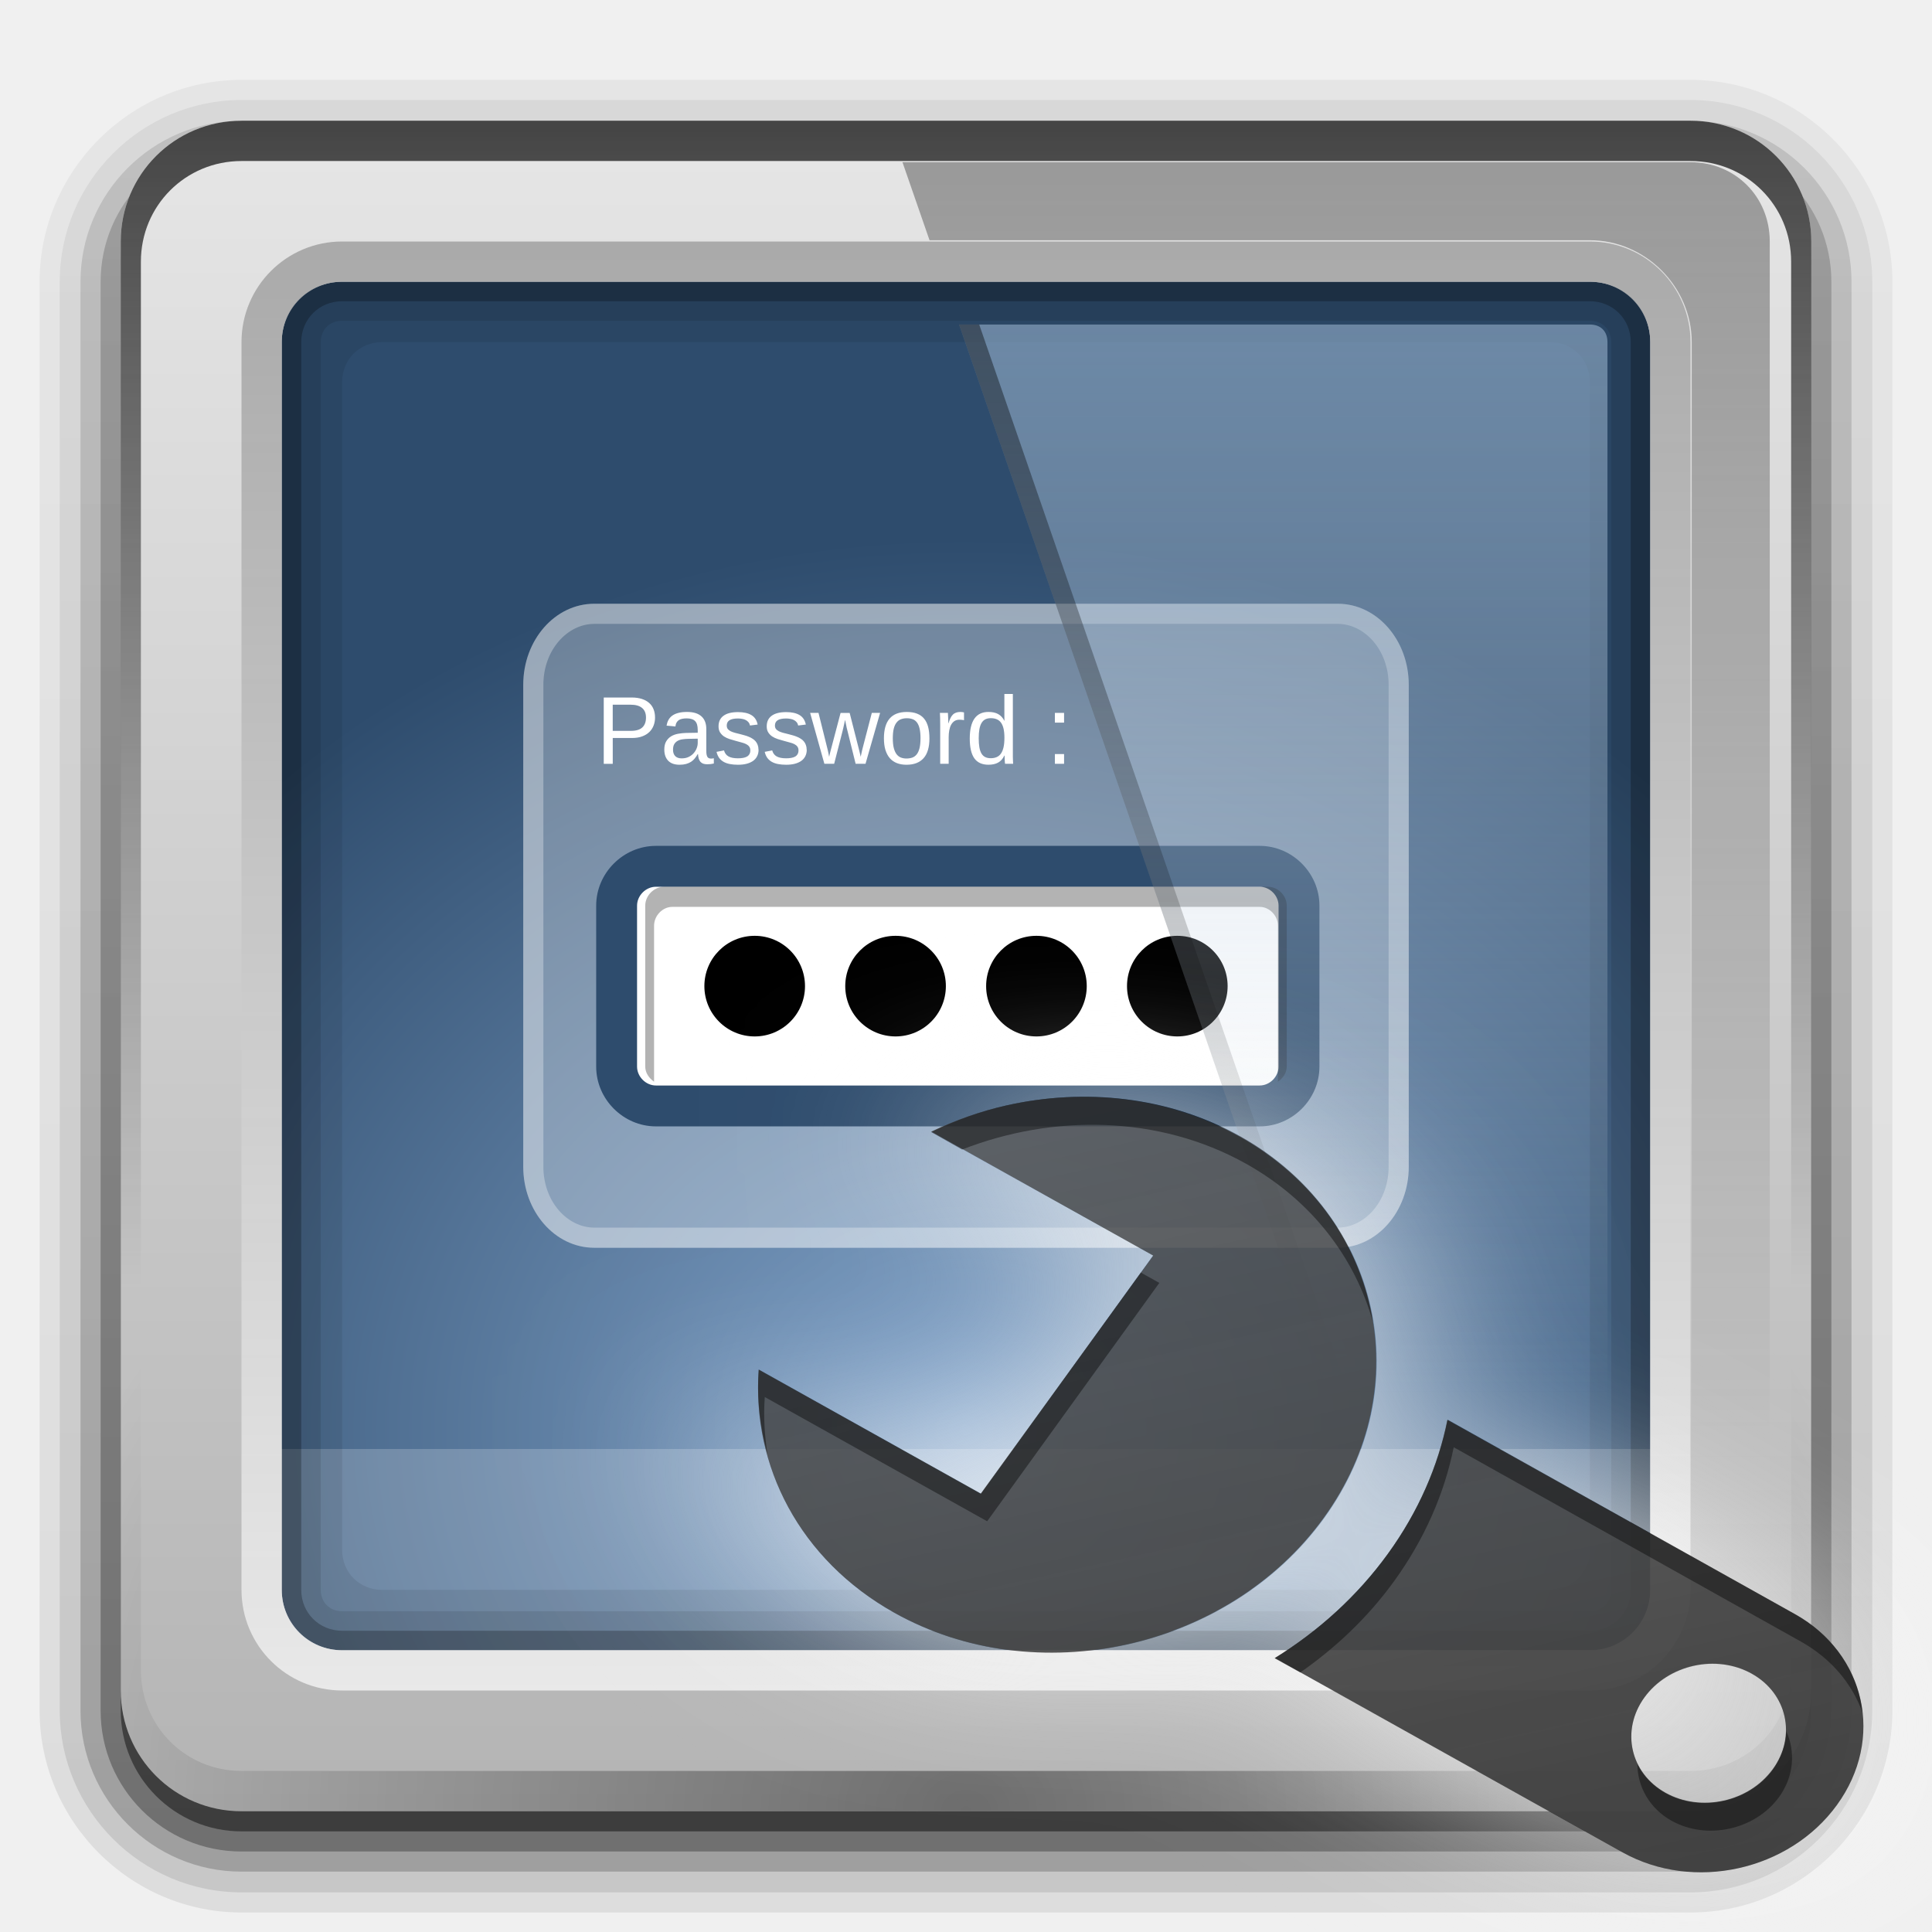
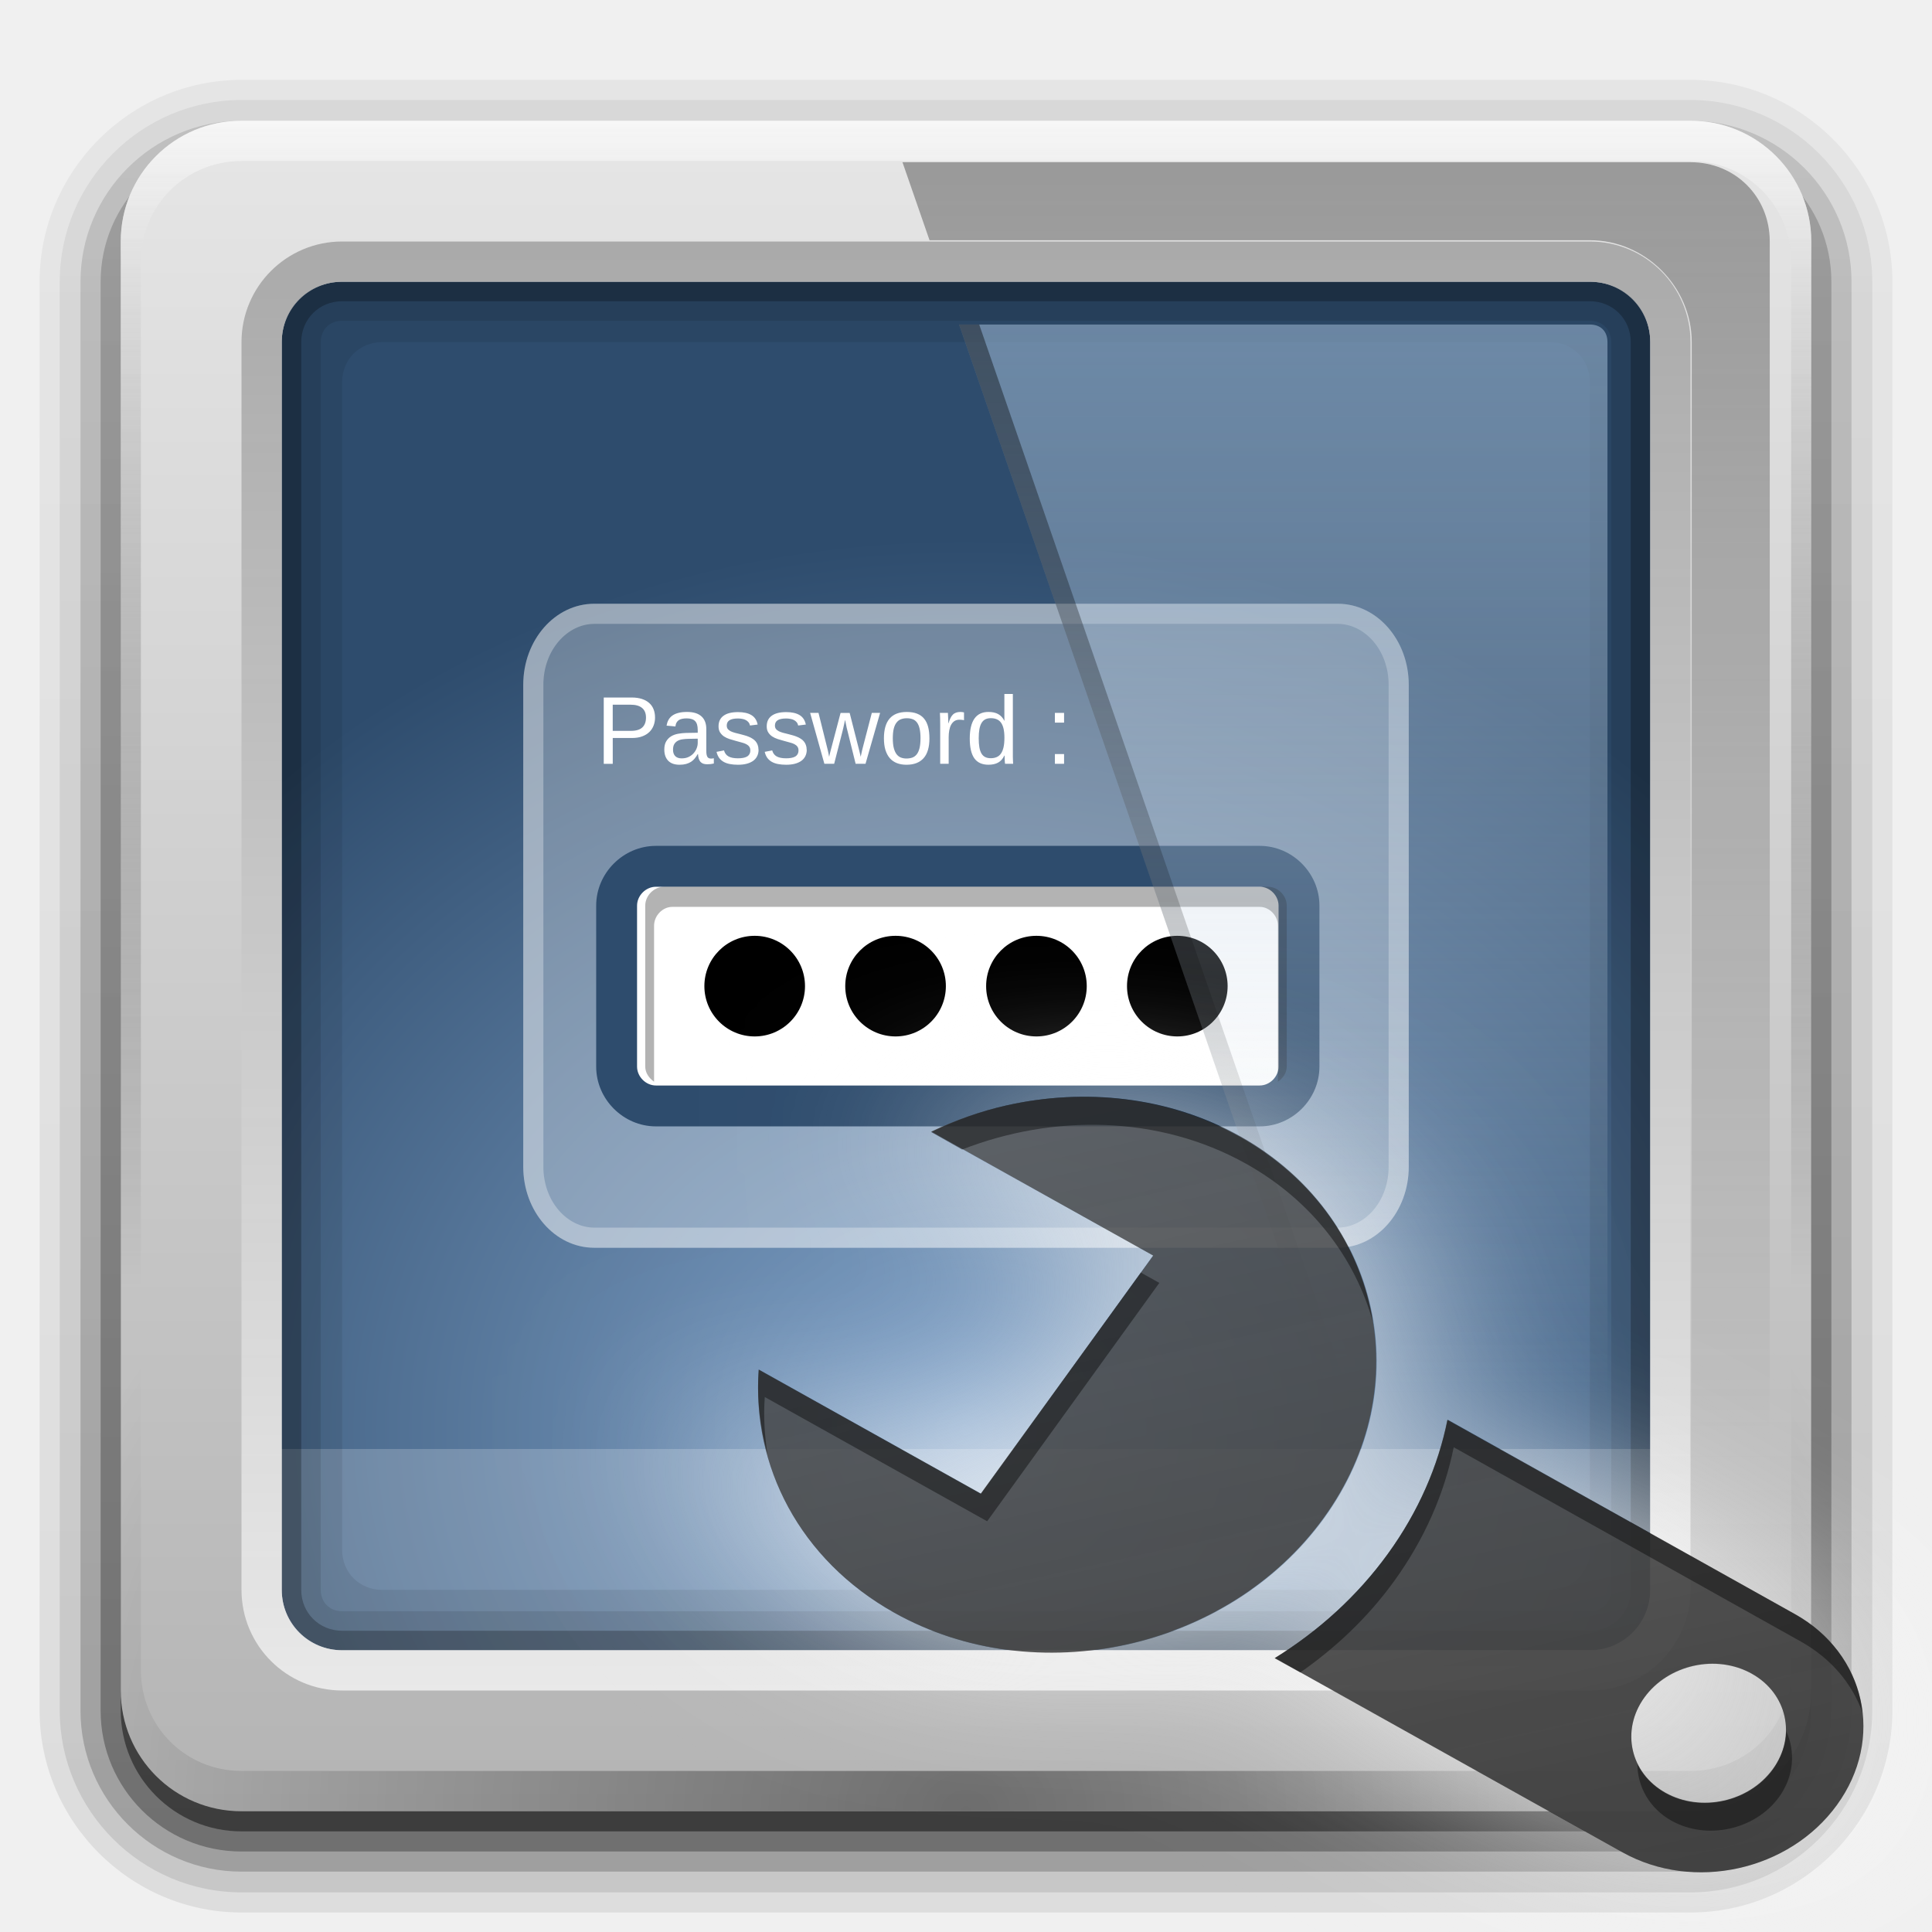
<svg xmlns="http://www.w3.org/2000/svg" xmlns:xlink="http://www.w3.org/1999/xlink" height="96" width="96" version="1.1" id="svg2">
  <defs id="defs4">
+     <linearGradient stop-color="#fff" id="linearGradient902">
+       <stop id="stop898" offset="0" style="stop-color:#fefefe;stop-opacity:1" />
+       <stop id="stop900" offset="1" stop-opacity="0" />
+     </linearGradient>
    <linearGradient id="d" stop-color="#fff">
      <stop offset="0" id="stop7" />
      <stop stop-opacity="0" offset="1" id="stop9" />
    </linearGradient>
    <linearGradient id="c" y2="7.016" gradientUnits="userSpaceOnUse" x2="45.448" gradientTransform="matrix(1.0059 0 0 .99417 100 0)" y1="92.54" x1="45.448">
      <stop offset="0" id="stop12" />
      <stop stop-opacity=".588" offset="1" id="stop14" />
    </linearGradient>
    <radialGradient id="g" gradientUnits="userSpaceOnUse" cy="-15.871" cx="56.066" gradientTransform="matrix(-.0022617 -1.2346 1.3856 0 70.085 140.27)" r="35.938">
      <stop stop-color="#80a2c8" offset="0" id="stop17" />
      <stop stop-color="#2e4c6d" offset="1" id="stop19" />
    </radialGradient>
    <radialGradient id="f" gradientUnits="userSpaceOnUse" cy="80.843" cx="47.098" gradientTransform="matrix(1.3113,-5.2817e-8,4.5812e-8,1.1374,-14.662,-10.848)" r="38.957">
      <stop stop-color="#2fc044" offset="0" id="stop22" />
      <stop stop-color="#246d2f" offset="1" id="stop24" />
    </radialGradient>
    <linearGradient id="p" y2="69.688" xlink:href="#d" gradientUnits="userSpaceOnUse" x2="65.156" y1="16.125" x1="65.156" />
    <linearGradient id="o" y2="69.688" gradientUnits="userSpaceOnUse" x2="65.156" y1="16.125" x1="65.156">
      <stop stop-color="#9cb7d2" offset="0" id="stop28" />
      <stop stop-color="#e7edf3" stop-opacity="0" offset="1" id="stop30" />
    </linearGradient>
    <linearGradient id="n" stop-color="#fff" y2="72.766" gradientUnits="userSpaceOnUse" x2="76.451" y1="8.062" x1="76.451">
      <stop offset="0" id="stop33" />
      <stop stop-opacity="0" offset="1" id="stop35" />
    </linearGradient>
    <radialGradient id="e" stop-color="#fff" gradientUnits="userSpaceOnUse" cy="90.172" cx="48" gradientTransform="matrix(1.1573 0 0 .99591 -7.551 .19713)" r="42">
      <stop offset="0" id="stop38" />
      <stop stop-opacity="0" offset="1" id="stop40" />
    </radialGradient>
    <linearGradient id="m" y2="83.295" gradientUnits="userSpaceOnUse" x2="43.179" gradientTransform="matrix(1.0294,0,0,1.0294,-1.4118,-1.4118)" y1="13" x1="43.179">
      <stop stop-color="#919191" offset="0" id="stop43" />
      <stop stop-color="#fdfdfd" offset="1" id="stop45" />
    </linearGradient>
-     <linearGradient id="l" y2="63.893" xlink:href="#d" gradientUnits="userSpaceOnUse" x2="36.357" y1="6" x1="36.357" />
+     <linearGradient id="l" y2="63.893" xlink:href="#linearGradient902" gradientUnits="userSpaceOnUse" x2="36.357" y1="6" x1="36.357" />
    <linearGradient id="k" y2="5.988" gradientUnits="userSpaceOnUse" x2="48" y1="90" x1="48">
      <stop stop-color="#b4b4b4" offset="0" id="stop49" />
      <stop stop-color="#e6e6e6" offset="1" id="stop51" />
    </linearGradient>
    <linearGradient id="j" y2="6" xlink:href="#c" gradientUnits="userSpaceOnUse" x2="32.251" gradientTransform="translate(0,1)" y1="90" x1="32.251" />
    <linearGradient id="i" y2="6" xlink:href="#c" gradientUnits="userSpaceOnUse" x2="32.251" gradientTransform="matrix(1.0238 0 0 1.0119 -1.1429 .929)" y1="90" x1="32.251" />
    <linearGradient id="h" y2="90.239" xlink:href="#c" gradientUnits="userSpaceOnUse" x2="32.251" gradientTransform="matrix(1.0238,0,0,-1.0119,-1.1429,98.071)" y1="6.132" x1="32.251" />
    <clipPath id="clipPath3788">
      <path d="m -84,12 c -2.216,0 -4,1.784 -4,4 l 0,52 c 0,2.216 1.784,4 4,4 l 64,0 c 2.216,0 4,-1.784 4,-4 l 0,-52 c 0,-2.216 -1.784,-4 -4,-4 l -64,0 z m 24.969,14 c 2.832,-0.012 5.683,0.923 7.844,2.844 4.303,3.825 4.303,10.05 0,13.875 -4.303,3.825 -11.291,3.825 -15.594,0 -2.881,-2.561 -3.821,-6.203 -2.844,-9.469 l 6.75,6 7.781,-6.938 -6.75,-5.969 c 0.918,-0.217 1.869,-0.34 2.812,-0.344 z m 12.875,14.25 10.531,9.375 c 2.158,1.918 2.158,5.019 0,6.938 -2.158,1.918 -5.623,1.918 -7.781,0 l -10.562,-9.375 c 1.712,-0.597 3.335,-1.52 4.719,-2.75 1.384,-1.23 2.422,-2.666 3.094,-4.188 z M -39.5,50.656 c -0.705,0 -1.431,0.241 -1.969,0.719 -1.076,0.956 -1.076,2.512 0,3.469 1.076,0.956 2.83,0.956 3.906,0 1.076,-0.956 1.076,-2.512 0,-3.469 -0.538,-0.478 -1.232,-0.719 -1.938,-0.719 z" id="path3790" style="fill:#803300;fill-opacity:1;fill-rule:nonzero;stroke:none;display:inline" />
    </clipPath>
    <filter x="-0.227" y="-0.255" width="1.453" height="1.51" color-interpolation-filters="sRGB" id="filter3784">
      <feGaussianBlur id="feGaussianBlur3786" stdDeviation="3.4" />
    </filter>
    <linearGradient x1="47.495" y1="58.697" x2="47.495" y2="26.072" id="linearGradient3761" xlink:href="#linearGradient3767" gradientUnits="userSpaceOnUse" gradientTransform="translate(-4.344614,-6.803787)" />
    <linearGradient id="linearGradient3767">
      <stop id="stop3769" style="stop-color:#414141;stop-opacity:1;" offset="0" />
      <stop id="stop3771" style="stop-color:#4d4d4d;stop-opacity:0.788;" offset="1" />
    </linearGradient>
  </defs>
  <g fill="url(#h)" id="g56">
    <path opacity="0.08" d="m12 95.031c-5.511 0-10.031-4.52-10.031-10.031v-71c0-5.511 4.52-10.031 10.031-10.031h72c5.511 0 10.031 4.52 10.031 10.031v71c0 5.511-4.52 10.031-10.031 10.031h-72z" id="path58" />
    <path opacity=".1" d="m12 94.031c-4.972 0-9.031-4.06-9.031-9.031v-71c0-4.972 4.06-9.031 9.031-9.031h72c4.972 0 9.031 4.06 9.031 9.031v71c0 4.972-4.06 9.031-9.031 9.031h-72z" id="path60" />
    <path opacity=".2" d="m12 93c-4.409 0-8-3.591-8-8v-71c0-4.409 3.591-8 8-8h72c4.409 0 8 3.591 8 8v71c0 4.409-3.591 8-8 8h-72z" id="path62" />
  </g>
  <rect opacity=".3" rx="7" ry="7" height="85" width="86" y="7" x="5" fill="url(#i)" id="rect64" />
  <rect opacity=".45" rx="6" ry="6" height="84" width="84" y="7" x="6" fill="url(#j)" id="rect66" />
  <rect rx="5.853" ry="6.173" height="78.516" width="77.915" y="8.254" x="8.141" fill="url(#f)" id="rect68" />
  <path d="m83.937 83.875v-71.869h-71.94v71.869h71.94z" fill="url(#g)" id="path70" />
  <g fill="#fff" id="g72">
    <rect opacity=".2" height="10" width="72" y="72" x="12" id="rect74" />
    <rect opacity=".3" rx="3.52" ry="4.023" height="32" width="44" y="30" x="26" id="rect76" />
    <rect rx="2" ry="2" height="12" width="34" y="43" x="31" id="rect78" />
  </g>
  <path d="m 32.593,42.031 c -1.621,0 -2.969,1.348 -2.969,2.969 v 8 c 0,1.621 1.348,2.969 2.969,2.969 h 30 c 1.621,0 2.969,-1.348 2.969,-2.969 v -8 c 0,-1.621 -1.348,-2.969 -2.969,-2.969 h -30 z m 0,2.031 h 30 c 0.501,0 0.938,0.437 0.938,0.938 v 8 c 0,0.501 -0.437,0.938 -0.938,0.938 h -30 c -0.501,0 -0.938,-0.437 -0.938,-0.938 v -8 c 0,-0.501 0.437,-0.938 0.938,-0.938 z" id="path80" style="fill:#2e4c6d" />
  <path opacity=".3" d="m33 44.062c-0.501 0-0.938 0.437-0.938 0.938v8c0 0.31 0.191 0.577 0.438 0.75v-7.75c0-0.501 0.421-0.938 0.906-0.938h29.188c0.485 0 0.906 0.437 0.906 0.938v7.75c0.246-0.173 0.438-0.44 0.438-0.75v-8c0-0.501-0.437-0.938-0.938-0.938h-30z" id="path82" />
  <path d="m40 49a2.5 2.5 0 1 1 -5 0 2.5 2.5 0 1 1 5 0z" id="path84" />
  <path d="m47 49a2.5 2.5 0 1 1 -5 0 2.5 2.5 0 1 1 5 0z" id="path86" />
  <path d="m54 49a2.5 2.5 0 1 1 -5 0 2.5 2.5 0 1 1 5 0z" id="path88" />
  <path d="m61 49a2.5 2.5 0 1 1 -5 0 2.5 2.5 0 1 1 5 0z" id="path90" />
  <g fill="#fff" id="g92">
    <path d="m32.549 35.65c-0 0.143-0.024 0.277-0.072 0.402-0.047 0.123-0.118 0.231-0.213 0.323-0.094 0.09-0.211 0.162-0.353 0.215-0.142 0.053-0.307 0.08-0.496 0.08h-0.968v1.284h-0.447v-3.295h1.387c0.195 0 0.365 0.024 0.51 0.072 0.145 0.047 0.266 0.114 0.362 0.201 0.097 0.086 0.169 0.19 0.217 0.313 0.048 0.122 0.072 0.256 0.072 0.405m-0.449 0.005c-0-0.209-0.064-0.367-0.192-0.475-0.128-0.109-0.32-0.164-0.575-0.164h-0.886v1.3h0.905c0.257 0 0.446-0.057 0.566-0.171 0.122-0.114 0.182-0.277 0.182-0.491" id="path94" />
    <path d="m33.774 38c-0.254 0-0.445-0.067-0.573-0.201-0.128-0.134-0.192-0.318-0.192-0.552 0-0.167 0.031-0.303 0.094-0.409 0.064-0.108 0.147-0.192 0.248-0.253 0.103-0.061 0.22-0.103 0.351-0.126 0.131-0.023 0.264-0.037 0.4-0.04l0.568-0.009v-0.138c-0-0.104-0.011-0.193-0.033-0.267-0.022-0.073-0.055-0.133-0.101-0.178-0.045-0.045-0.102-0.078-0.171-0.098-0.067-0.022-0.147-0.033-0.238-0.033-0.081 0-0.154 0.006-0.22 0.019-0.065 0.011-0.122 0.032-0.171 0.063-0.048 0.03-0.087 0.071-0.117 0.124-0.03 0.051-0.049 0.117-0.058 0.196l-0.44-0.04c0.016-0.1 0.045-0.191 0.089-0.274 0.044-0.084 0.105-0.157 0.185-0.217 0.081-0.061 0.182-0.108 0.302-0.14 0.122-0.034 0.268-0.051 0.44-0.051 0.318 0 0.557 0.073 0.718 0.22 0.161 0.145 0.241 0.355 0.241 0.631v1.09c-0 0.125 0.016 0.219 0.049 0.283 0.033 0.062 0.095 0.094 0.187 0.094 0.023 0 0.047-0.002 0.07-0.005 0.023-0.003 0.046-0.007 0.068-0.012v0.262c-0.053 0.012-0.106 0.022-0.159 0.028-0.051 0.006-0.107 0.009-0.166 0.009-0.08 0-0.148-0.01-0.206-0.03-0.056-0.022-0.102-0.054-0.138-0.096-0.036-0.044-0.063-0.097-0.082-0.159-0.019-0.064-0.03-0.138-0.035-0.222h-0.014c-0.045 0.081-0.095 0.154-0.15 0.22-0.053 0.065-0.115 0.122-0.187 0.168-0.072 0.045-0.154 0.08-0.246 0.105-0.09 0.025-0.195 0.037-0.313 0.037m0.096-0.316c0.134 0 0.251-0.024 0.351-0.072 0.101-0.05 0.185-0.113 0.25-0.189 0.067-0.076 0.117-0.16 0.15-0.25 0.033-0.09 0.049-0.177 0.049-0.26v-0.208l-0.461 0.009c-0.103 0.002-0.201 0.009-0.295 0.023-0.092 0.012-0.173 0.038-0.243 0.077s-0.126 0.094-0.168 0.164c-0.041 0.07-0.061 0.162-0.061 0.276 0 0.137 0.037 0.243 0.11 0.318 0.075 0.075 0.181 0.112 0.318 0.112" id="path96" />
    <path d="m37.693 37.254c-0 0.118-0.023 0.224-0.07 0.318-0.045 0.092-0.111 0.17-0.199 0.234-0.087 0.062-0.195 0.111-0.323 0.145-0.126 0.033-0.271 0.049-0.435 0.049-0.147 0-0.279-0.012-0.398-0.035-0.117-0.022-0.22-0.058-0.309-0.108-0.088-0.05-0.163-0.115-0.224-0.196-0.059-0.083-0.103-0.183-0.131-0.302l0.372-0.072c0.036 0.136 0.11 0.235 0.222 0.299 0.112 0.062 0.268 0.094 0.468 0.094 0.09 0 0.173-0.006 0.248-0.019 0.076-0.012 0.142-0.034 0.196-0.063 0.055-0.031 0.097-0.072 0.126-0.122 0.031-0.051 0.047-0.115 0.047-0.189-0-0.076-0.018-0.139-0.054-0.187-0.036-0.05-0.086-0.091-0.15-0.124s-0.142-0.061-0.234-0.084c-0.09-0.025-0.19-0.052-0.299-0.082-0.101-0.026-0.202-0.056-0.302-0.089-0.1-0.033-0.19-0.076-0.271-0.129-0.08-0.055-0.144-0.122-0.194-0.201s-0.075-0.179-0.075-0.299c0-0.231 0.082-0.406 0.246-0.526 0.165-0.122 0.405-0.182 0.72-0.182 0.279 0 0.5 0.049 0.664 0.147 0.165 0.098 0.27 0.256 0.313 0.472l-0.379 0.047c-0.014-0.065-0.04-0.12-0.077-0.164-0.037-0.045-0.083-0.081-0.136-0.108-0.053-0.028-0.113-0.048-0.18-0.058-0.065-0.012-0.134-0.019-0.206-0.019-0.19 0-0.33 0.029-0.421 0.087-0.09 0.058-0.136 0.145-0.136 0.262-0 0.069 0.016 0.125 0.049 0.171 0.034 0.044 0.081 0.081 0.14 0.112 0.061 0.03 0.133 0.056 0.217 0.08 0.084 0.022 0.177 0.045 0.278 0.07 0.067 0.017 0.136 0.036 0.206 0.056 0.07 0.019 0.138 0.042 0.203 0.07 0.067 0.026 0.129 0.058 0.187 0.096 0.059 0.036 0.111 0.08 0.154 0.131 0.044 0.051 0.078 0.111 0.103 0.18 0.026 0.069 0.04 0.148 0.04 0.238" id="path98" />
    <path d="m40.087 37.254c-0 0.118-0.023 0.224-0.07 0.318-0.045 0.092-0.111 0.17-0.199 0.234-0.087 0.062-0.195 0.111-0.323 0.145-0.126 0.033-0.271 0.049-0.435 0.049-0.147 0-0.279-0.012-0.398-0.035-0.117-0.022-0.22-0.058-0.309-0.108-0.088-0.05-0.163-0.115-0.224-0.196-0.059-0.083-0.103-0.183-0.131-0.302l0.372-0.072c0.036 0.136 0.11 0.235 0.222 0.299 0.112 0.062 0.268 0.094 0.468 0.094 0.09 0 0.173-0.006 0.248-0.019 0.076-0.012 0.142-0.034 0.196-0.063 0.055-0.031 0.097-0.072 0.126-0.122 0.031-0.051 0.047-0.115 0.047-0.189-0-0.076-0.018-0.139-0.054-0.187-0.036-0.05-0.086-0.091-0.15-0.124s-0.142-0.061-0.234-0.084c-0.09-0.025-0.19-0.052-0.299-0.082-0.101-0.026-0.202-0.056-0.302-0.089-0.1-0.033-0.19-0.076-0.271-0.129-0.08-0.055-0.144-0.122-0.194-0.201s-0.075-0.179-0.075-0.299c-0-0.231 0.082-0.406 0.246-0.526 0.165-0.122 0.405-0.182 0.72-0.182 0.279 0 0.5 0.049 0.664 0.147 0.165 0.098 0.27 0.256 0.313 0.472l-0.379 0.047c-0.014-0.065-0.04-0.12-0.077-0.164-0.037-0.045-0.083-0.081-0.136-0.108-0.053-0.028-0.113-0.048-0.18-0.058-0.065-0.012-0.134-0.019-0.206-0.019-0.19 0-0.33 0.029-0.421 0.087-0.09 0.058-0.136 0.145-0.136 0.262-0 0.069 0.016 0.125 0.049 0.171 0.034 0.044 0.081 0.081 0.14 0.112 0.061 0.03 0.133 0.056 0.217 0.08 0.084 0.022 0.177 0.045 0.278 0.07 0.067 0.017 0.136 0.036 0.206 0.056 0.07 0.019 0.138 0.042 0.203 0.07 0.067 0.026 0.129 0.058 0.187 0.096 0.059 0.036 0.111 0.08 0.154 0.131 0.044 0.051 0.078 0.111 0.103 0.18 0.026 0.069 0.04 0.148 0.04 0.238" id="path100" />
    <path d="m43.005 37.953h-0.489l-0.404-1.632c-0.012-0.042-0.026-0.094-0.04-0.157-0.012-0.062-0.025-0.123-0.037-0.182-0.016-0.069-0.03-0.14-0.044-0.213-0.014 0.07-0.029 0.14-0.044 0.208-0.012 0.059-0.026 0.121-0.042 0.185-0.014 0.064-0.027 0.12-0.04 0.168l-0.416 1.623h-0.486l-0.708-2.53h0.416l0.428 1.719c0.011 0.036 0.022 0.08 0.033 0.133 0.011 0.051 0.022 0.102 0.033 0.152 0.011 0.058 0.023 0.117 0.035 0.178 0.012-0.059 0.026-0.117 0.04-0.173 0.012-0.048 0.025-0.097 0.037-0.147s0.023-0.091 0.033-0.124l0.458-1.737h0.451l0.442 1.737c0.011 0.041 0.023 0.087 0.035 0.138 0.012 0.051 0.024 0.1 0.035 0.145 0.012 0.053 0.025 0.107 0.037 0.161 0.012-0.059 0.025-0.117 0.037-0.173 0.011-0.048 0.022-0.098 0.033-0.15 0.012-0.053 0.024-0.1 0.035-0.14l0.447-1.719h0.412l-0.725 2.53" id="path102" />
    <path d="m46.183 36.686c-0 0.443-0.097 0.772-0.292 0.989-0.195 0.217-0.478 0.325-0.849 0.325-0.176 0-0.334-0.026-0.472-0.08-0.139-0.053-0.256-0.134-0.353-0.243-0.095-0.109-0.168-0.246-0.22-0.409-0.05-0.165-0.075-0.359-0.075-0.582 0-0.873 0.378-1.309 1.134-1.309 0.196 0 0.366 0.027 0.507 0.082 0.143 0.055 0.26 0.136 0.351 0.246 0.092 0.109 0.16 0.246 0.203 0.409 0.044 0.164 0.065 0.355 0.065 0.573m-0.442 0c-0-0.196-0.016-0.359-0.047-0.486-0.03-0.128-0.074-0.23-0.133-0.306-0.058-0.076-0.129-0.129-0.213-0.159-0.084-0.031-0.179-0.047-0.285-0.047-0.108 0-0.205 0.016-0.292 0.049-0.086 0.031-0.159 0.086-0.22 0.164-0.061 0.076-0.108 0.178-0.14 0.306-0.031 0.128-0.047 0.288-0.047 0.479-0 0.196 0.017 0.359 0.051 0.489 0.034 0.128 0.081 0.23 0.14 0.306 0.061 0.076 0.132 0.13 0.213 0.161 0.083 0.031 0.172 0.047 0.269 0.047 0.108 0 0.205-0.015 0.292-0.044 0.087-0.031 0.161-0.085 0.222-0.161 0.061-0.076 0.108-0.179 0.14-0.309 0.033-0.129 0.049-0.292 0.049-0.489" id="path104" />
    <path d="m46.718 37.953v-1.941c0-0.053-0.001-0.107-0.002-0.161 0-0.056-0.001-0.11-0.002-0.161-0.002-0.051-0.003-0.1-0.005-0.145-0.002-0.045-0.003-0.086-0.005-0.122h0.398c0.002 0.036 0.003 0.077 0.005 0.124 0.003 0.045 0.005 0.092 0.007 0.14 0.003 0.048 0.005 0.095 0.005 0.14 0.002 0.044 0.002 0.081 0.002 0.112h0.009c0.03-0.097 0.061-0.18 0.094-0.25 0.034-0.072 0.074-0.13 0.119-0.175 0.045-0.047 0.099-0.081 0.161-0.103 0.062-0.023 0.138-0.035 0.227-0.035 0.034 0 0.067 0.003 0.098 0.009 0.031 0.005 0.055 0.009 0.072 0.014v0.386c-0.028-0.008-0.061-0.013-0.098-0.016-0.037-0.005-0.08-0.007-0.126-0.007-0.097 0-0.179 0.022-0.248 0.065-0.067 0.044-0.122 0.104-0.166 0.182-0.042 0.076-0.073 0.168-0.094 0.276-0.02 0.106-0.03 0.222-0.03 0.348v1.319h-0.421" id="path106" />
    <path d="m49.905 37.546c-0.078 0.162-0.182 0.278-0.311 0.348-0.128 0.07-0.287 0.105-0.477 0.105-0.32 0-0.555-0.108-0.706-0.323-0.15-0.215-0.224-0.541-0.224-0.977-0-0.882 0.31-1.323 0.931-1.323 0.192 0 0.352 0.035 0.479 0.105 0.128 0.07 0.231 0.182 0.309 0.334h0.005c-0-0.016-0.001-0.04-0.002-0.072-0-0.034-0.001-0.069-0.002-0.105-0-0.037-0-0.072 0-0.105-0-0.033-0-0.056 0-0.07v-0.98h0.421v2.949c-0 0.061-0 0.119 0 0.175 0.002 0.056 0.003 0.108 0.005 0.154 0.002 0.047 0.003 0.087 0.005 0.122 0.002 0.033 0.003 0.056 0.005 0.07h-0.402c-0.003-0.016-0.006-0.037-0.009-0.065-0.002-0.03-0.004-0.063-0.007-0.101-0.002-0.037-0.003-0.076-0.005-0.117-0.002-0.042-0.002-0.083-0.002-0.124h-0.009m-1.277-0.86c-0 0.175 0.011 0.324 0.033 0.449 0.022 0.125 0.057 0.228 0.105 0.309 0.048 0.08 0.11 0.138 0.185 0.175s0.166 0.056 0.274 0.056c0.111 0 0.208-0.018 0.292-0.054 0.086-0.036 0.157-0.094 0.213-0.173 0.058-0.081 0.101-0.186 0.131-0.316 0.03-0.129 0.044-0.288 0.044-0.475-0-0.179-0.015-0.33-0.044-0.454-0.03-0.125-0.073-0.225-0.131-0.302-0.058-0.076-0.129-0.131-0.213-0.164-0.083-0.034-0.178-0.051-0.288-0.051-0.103 0-0.192 0.018-0.267 0.054-0.075 0.036-0.137 0.094-0.187 0.173s-0.087 0.183-0.112 0.311c-0.023 0.126-0.035 0.28-0.035 0.461" id="path108" />
    <path d="m52.417 35.907v-0.484h0.456v0.484h-0.456m0 2.046v-0.484h0.456v0.484h-0.456" id="path110" />
  </g>
  <path opacity="0.08" d="m19 13c-3.289 0-6 2.711-6 6v58c0 3.289 2.711 6 6 6h58c3.289 0 6-2.711 6-6v-58c0-3.289-2.711-6-6-6h-58zm0 4h58c1.143 0 2 0.857 2 2v58c0 1.143-0.857 2-2 2h-58c-1.143 0-2-0.857-2-2v-58c0-1.143 0.857-2 2-2z" id="path112" />
  <path opacity=".3" d="m29.531 30c-1.95 0-3.531 1.803-3.531 4.031v23.938c0 2.228 1.581 4.031 3.531 4.031h36.938c1.95 0 3.531-1.803 3.531-4.031v-23.938c0-2.228-1.581-4.031-3.531-4.031h-36.938zm0 1h36.938c1.327 0 2.531 1.281 2.531 3.031v23.938c0 1.75-1.204 3.031-2.531 3.031h-36.938c-1.327 0-2.531-1.281-2.531-3.031v-23.938c0-1.75 1.204-3.031 2.531-3.031z" fill="#fff" id="path114" />
  <path opacity=".1" style="color:#000000;enable-background:accumulate" d="m17 14c-1.662 0-3 1.338-3 3v62c0 1.662 1.338 3 3 3h62c1.662 0 3-1.338 3-3v-62c0-1.662-1.338-3-3-3h-62zm0 1.938h62c0.618 0 1.062 0.444 1.062 1.062v62c0 0.618-0.444 1.062-1.062 1.062h-62c-0.618 0-1.062-0.444-1.062-1.062v-62c0-0.618 0.444-1.062 1.062-1.062z" id="path116" />
  <path opacity=".25" style="color:#000000;enable-background:accumulate" d="m17 14c-1.662 0-3 1.338-3 3v62c0 1.662 1.338 3 3 3h62c1.662 0 3-1.338 3-3v-62c0-1.662-1.338-3-3-3h-62zm0 0.969h62c1.14 0 2.031 0.891 2.031 2.031v62c0 1.14-0.891 2.031-2.031 2.031h-62c-1.14 0-2.031-0.891-2.031-2.031v-62c0-1.14 0.891-2.031 2.031-2.031z" id="path118" />
  <path d="m12 6c-3.324 0-6 2.676-6 6v72c0 3.324 2.676 6 6 6h72c3.324 0 6-2.676 6-6v-72c0-3.324-2.676-6-6-6h-72zm5 8h62c1.684 0 3 1.316 3 3v62c0 1.684-1.316 3-3 3h-62c-1.684 0-3-1.316-3-3v-62c0-1.684 1.316-3 3-3z" fill="url(#k)" id="path120" />
  <path opacity=".7" d="m12 6c-3.324 0-6 2.676-6 6v72c0 0.335 0.041 0.651 0.094 0.969 0.049 0.296 0.097 0.597 0.188 0.875 0.01 0.03 0.021 0.064 0.031 0.094 0.099 0.288 0.235 0.547 0.375 0.812 0.145 0.274 0.316 0.536 0.5 0.781 0.184 0.246 0.374 0.473 0.594 0.688 0.44 0.428 0.943 0.815 1.5 1.094 0.279 0.14 0.573 0.247 0.875 0.344-0.256-0.1-0.487-0.236-0.719-0.375-0.007-0.004-0.024 0.004-0.031 0-0.032-0.019-0.062-0.042-0.094-0.062-0.12-0.077-0.231-0.164-0.344-0.25-0.106-0.081-0.213-0.161-0.313-0.25-0.178-0.162-0.347-0.346-0.5-0.531-0.107-0.131-0.218-0.266-0.312-0.407-0.025-0.038-0.038-0.086-0.063-0.125-0.065-0.103-0.13-0.204-0.187-0.312-0.101-0.195-0.206-0.416-0.281-0.625-0.008-0.022-0.024-0.041-0.031-0.063-0.032-0.092-0.036-0.187-0.062-0.281-0.03-0.107-0.07-0.203-0.094-0.313-0.073-0.341-0.125-0.698-0.125-1.062v-72c0-2.782 2.218-5 5-5h72c2.782 0 5 2.218 5 5v72c0 0.364-0.052 0.721-0.125 1.062-0.044 0.207-0.088 0.398-0.156 0.594-0.008 0.022-0.023 0.041-0.031 0.062-0.063 0.174-0.138 0.367-0.219 0.531-0.042 0.083-0.079 0.17-0.125 0.25-0.055 0.097-0.127 0.188-0.188 0.281-0.094 0.141-0.205 0.276-0.312 0.406-0.143 0.174-0.303 0.347-0.469 0.5-0.011 0.01-0.02 0.021-0.031 0.031-0.138 0.126-0.285 0.234-0.438 0.344-0.103 0.073-0.204 0.153-0.312 0.219-0.007 0.004-0.024-0.004-0.031 0-0.232 0.139-0.463 0.275-0.719 0.375 0.302-0.097 0.596-0.204 0.875-0.344 0.557-0.279 1.06-0.666 1.5-1.094 0.22-0.214 0.409-0.442 0.594-0.688s0.355-0.508 0.5-0.781c0.14-0.265 0.276-0.525 0.375-0.812 0.01-0.031 0.021-0.063 0.031-0.094 0.09-0.278 0.139-0.579 0.188-0.875 0.053-0.318 0.094-0.634 0.094-0.969v-72c0-3.324-2.676-6-6-6h-72z" fill="url(#l)" id="path122" />
  <rect stroke-linejoin="round" stroke-opacity=".7" rx="4" ry="4" height="70" width="70" stroke="url(#m)" stroke-linecap="square" y="13" x="13" stroke-width="2" fill="none" id="rect124" />
  <path opacity=".4" d="m12 90c-3.324 0-6-2.676-6-6v-72c0-0.335 0.041-0.651 0.094-0.969 0.049-0.296 0.097-0.597 0.188-0.875 0.01-0.03 0.021-0.063 0.031-0.094 0.099-0.287 0.235-0.547 0.375-0.812 0.145-0.274 0.316-0.536 0.5-0.781 0.184-0.246 0.374-0.473 0.594-0.688 0.44-0.428 0.943-0.815 1.5-1.094 0.279-0.14 0.574-0.247 0.875-0.344-0.256 0.1-0.486 0.236-0.719 0.375-0.007 0.004-0.024-0.004-0.031 0-0.032 0.019-0.062 0.043-0.094 0.062-0.12 0.077-0.231 0.164-0.344 0.25-0.106 0.081-0.213 0.161-0.312 0.25-0.178 0.161-0.347 0.345-0.5 0.531-0.107 0.13-0.218 0.265-0.312 0.406-0.025 0.038-0.038 0.086-0.063 0.125-0.065 0.103-0.13 0.204-0.187 0.312-0.101 0.195-0.206 0.416-0.281 0.625-0.008 0.022-0.024 0.041-0.031 0.063-0.032 0.092-0.036 0.187-0.062 0.281-0.03 0.107-0.07 0.203-0.094 0.312-0.073 0.342-0.125 0.699-0.125 1.062v72c0 2.782 2.218 5 5 5h72c2.782 0 5-2.218 5-5v-72c0-0.364-0.052-0.721-0.125-1.062-0.044-0.207-0.088-0.398-0.156-0.594-0.008-0.022-0.024-0.041-0.031-0.063-0.063-0.174-0.139-0.367-0.219-0.531-0.042-0.083-0.079-0.17-0.125-0.25-0.055-0.097-0.127-0.188-0.188-0.281-0.094-0.141-0.205-0.276-0.312-0.406-0.143-0.174-0.303-0.347-0.469-0.5-0.011-0.01-0.02-0.021-0.031-0.031-0.139-0.126-0.285-0.234-0.438-0.344-0.102-0.073-0.204-0.153-0.312-0.219-0.007-0.004-0.024 0.004-0.031 0-0.232-0.139-0.463-0.275-0.719-0.375 0.302 0.097 0.596 0.204 0.875 0.344 0.557 0.279 1.06 0.666 1.5 1.094 0.22 0.214 0.409 0.442 0.594 0.688s0.355 0.508 0.5 0.781c0.14 0.265 0.276 0.525 0.375 0.812 0.01 0.031 0.021 0.063 0.031 0.094 0.09 0.278 0.139 0.579 0.188 0.875 0.053 0.318 0.094 0.634 0.094 0.969v72c0 3.324-2.676 6-6 6h-72z" fill="url(#e)" id="path126" />
  <g fill-rule="evenodd" id="g128">
    <path opacity="0.33" d="m44.844 8.062 1.344 3.875h32.812c2.754 0 5.062 2.308 5.062 5.062v62c0 2.754-2.308 5.062-5.062 5.062h-7.875l1.344 3.875h11.531c2.222 0 3.938-1.716 3.938-3.938v-72c0-2.222-1.716-3.938-3.938-3.938h-39.156z" fill="url(#n)" id="path130" />
    <path opacity="0.57" d="m47.656 16.125 22.031 63.75h9.312c0.539 0 0.875-0.336 0.875-0.875v-62c0-0.539-0.336-0.875-0.875-0.875h-31.344z" fill="url(#o)" id="path132" />
    <path opacity="0.41" d="m47.656 16.125 22.031 63.75h1l-22.031-63.75h-1z" fill="url(#p)" id="path134" />
  </g>
  <g transform="matrix(1.368591,-0.3018909,0.3018909,1.368591,-5.908018,39.71331)" id="layer4" style="display:inline">
    <path d="m -69.626,33.258 c -0.977,3.265 -0.041,6.89 2.841,9.451 4.303,3.825 11.28,3.825 15.583,0 4.303,-3.825 4.303,-10.027 0,-13.852 -2.881,-2.561 -6.959,-3.394 -10.632,-2.525 l 6.737,5.988 -7.792,6.926 z m 15.665,13.924 10.551,9.379 c 2.158,1.918 5.633,1.918 7.792,0 2.158,-1.918 2.158,-5.007 0,-6.926 l -10.551,-9.379 c -0.672,1.522 -1.701,2.955 -3.084,4.184 -1.384,1.23 -2.995,2.144 -4.707,2.742 z m 12.499,4.184 c 1.076,-0.956 2.82,-0.956 3.896,0 1.076,0.956 1.076,2.507 0,3.463 -1.076,0.956 -2.82,0.956 -3.896,0 -1.076,-0.956 -1.076,-2.507 0,-3.463 z" transform="translate(95.6554,-6.803787)" clip-path="url(#clipPath3788)" id="path3780" style="opacity:0.8;fill:#fefefe;fill-opacity:1;stroke:none;filter:url(#filter3784)" />
    <path d="m 26.029,26.454 c -0.977,3.265 -0.041,6.89 2.841,9.451 4.303,3.825 11.28,3.825 15.583,0 4.303,-3.825 4.303,-10.027 0,-13.852 -2.881,-2.561 -6.959,-3.394 -10.632,-2.525 l 6.737,5.988 -7.792,6.926 z m 15.665,13.924 10.551,9.379 c 2.158,1.918 5.633,1.918 7.792,0 2.158,-1.918 2.158,-5.007 0,-6.926 l -10.551,-9.379 c -0.672,1.522 -1.701,2.955 -3.084,4.184 -1.384,1.23 -2.995,2.144 -4.707,2.742 z m 12.499,4.184 c 1.076,-0.956 2.82,-0.956 3.896,0 1.076,0.956 1.076,2.507 0,3.463 -1.076,0.956 -2.82,0.956 -3.896,0 -1.076,-0.956 -1.076,-2.507 0,-3.463 z" id="path3739" style="fill:url(#linearGradient3761);fill-opacity:1;stroke:none" />
    <path d="m 36.624,19.196 c -0.944,0.004 -1.894,0.127 -2.812,0.344 l 0.938,0.844 c 3.419,-0.537 7.077,0.308 9.719,2.656 2.008,1.785 3.054,4.1 3.188,6.438 0.153,-2.671 -0.892,-5.397 -3.188,-7.438 -2.161,-1.921 -5.012,-2.856 -7.844,-2.844 z m 3.375,6.812 -7.219,6.438 -6.75,-6 c -0.293,0.979 -0.396,1.994 -0.344,3 0.042,-0.671 0.148,-1.347 0.344,-2 l 6.75,6 7.781,-6.938 z m 9.5,7.438 c -0.672,1.522 -1.71,2.958 -3.094,4.188 -1.384,1.23 -3.007,2.153 -4.719,2.75 l 0.781,0.688 c 1.422,-0.588 2.766,-1.396 3.938,-2.438 1.384,-1.23 2.422,-2.666 3.094,-4.188 l 10.531,9.375 c 0.927,0.824 1.463,1.868 1.594,2.938 0.152,-1.403 -0.38,-2.858 -1.594,-3.938 z m 3.938,13.375 c -0.168,0.772 0.078,1.621 0.75,2.219 1.076,0.956 2.83,0.956 3.906,0 0.672,-0.598 0.918,-1.447 0.75,-2.219 -0.108,0.443 -0.363,0.874 -0.75,1.219 -1.076,0.956 -2.83,0.956 -3.906,0 -0.387,-0.344 -0.642,-0.776 -0.75,-1.219 z" id="path3763" style="opacity:0.4;fill:#000000;fill-opacity:1;stroke:none" />
  </g>
</svg>
